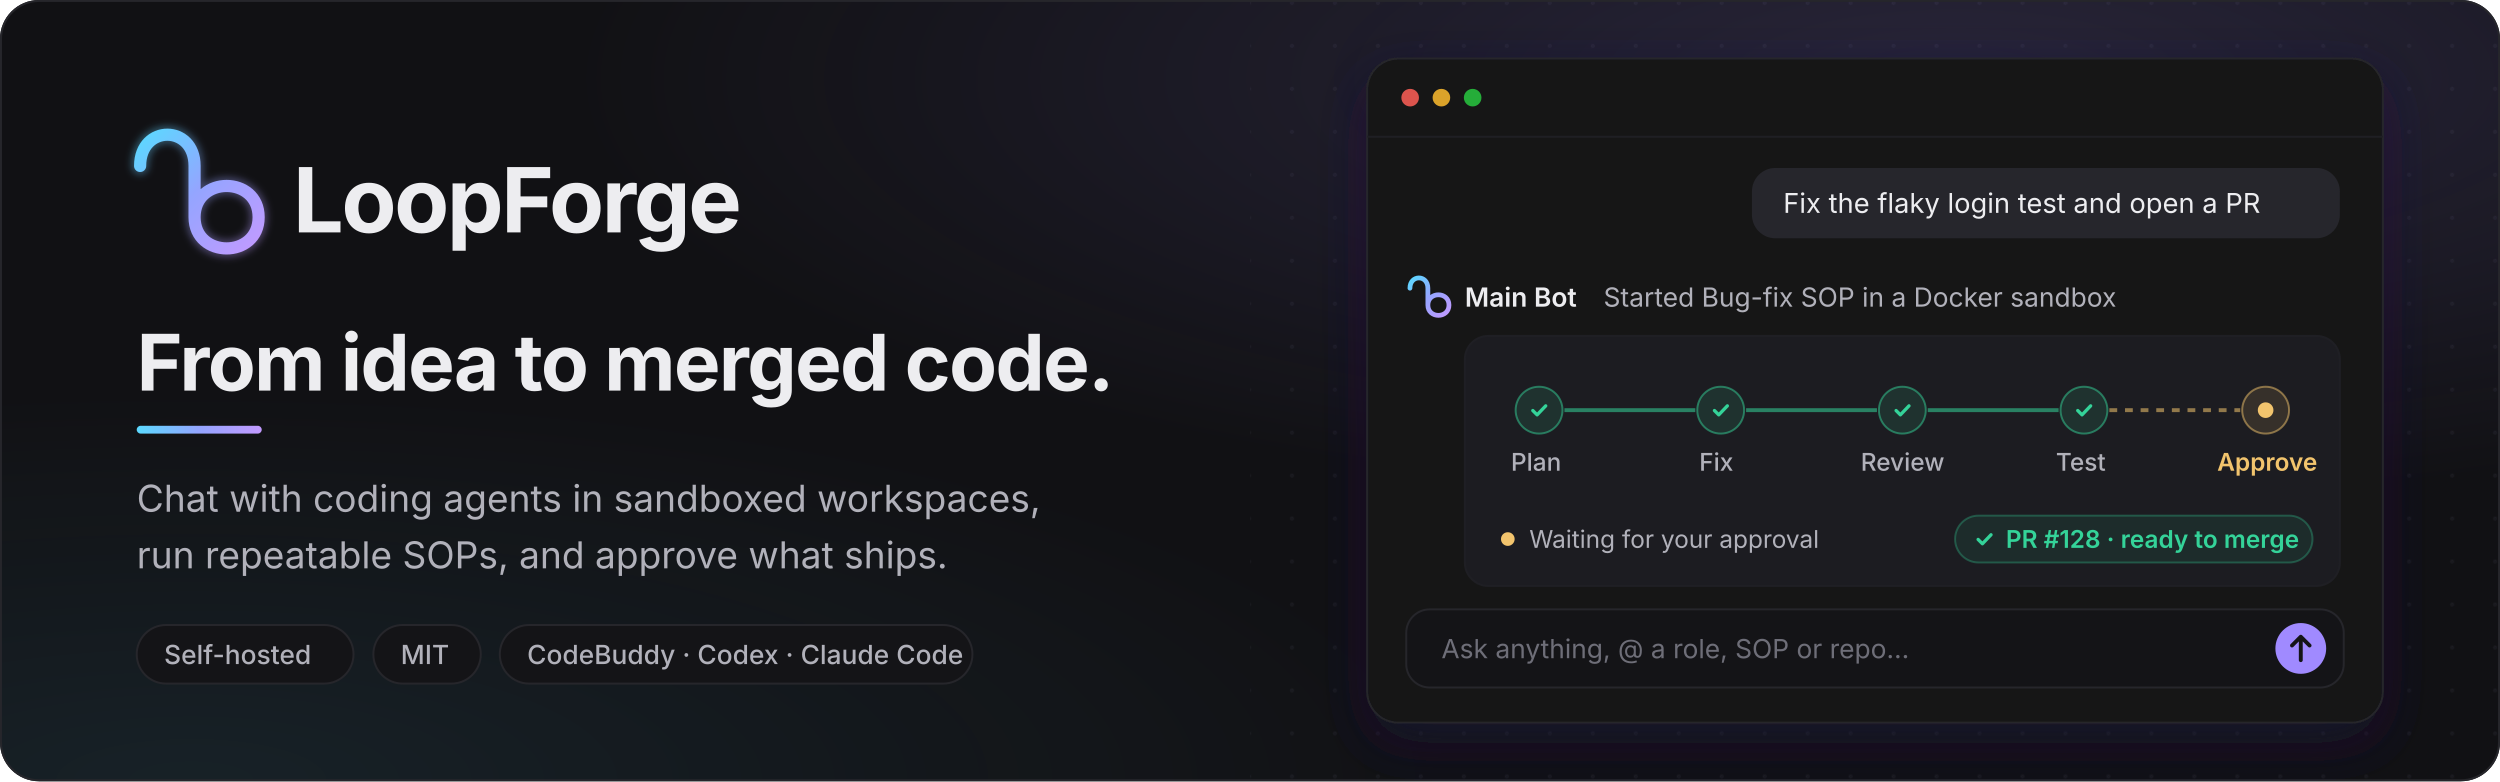
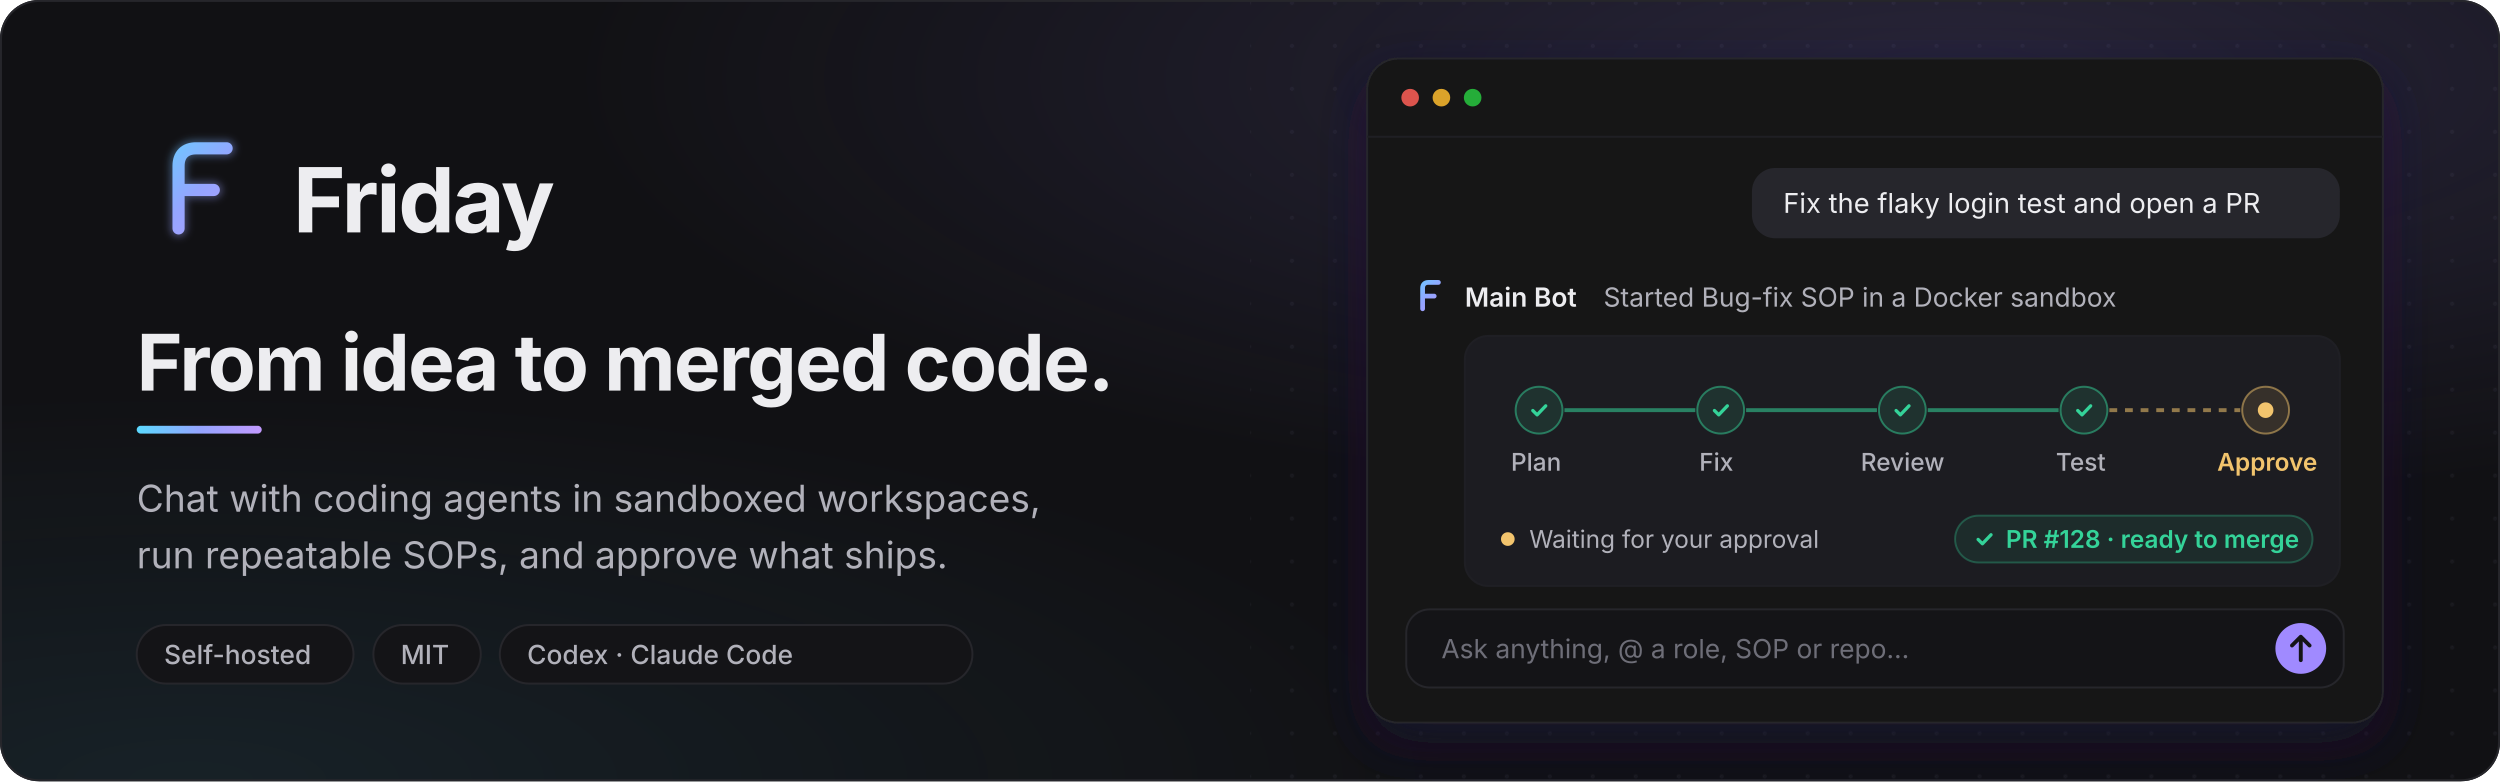
<svg xmlns="http://www.w3.org/2000/svg" width="1280" height="400" viewBox="0 0 1280 400" role="img" aria-labelledby="title">
  <defs>
    <linearGradient id="mark" x1="19" y1="20" x2="93" y2="93" gradientUnits="userSpaceOnUse">
      <stop stop-color="#5bd9ff" />
      <stop offset=".48" stop-color="#94a5ff" />
      <stop offset="1" stop-color="#c29aff" />
    </linearGradient>
    <linearGradient id="ink" x1="0" x2="1">
      <stop stop-color="#5bd9ff" />
      <stop offset=".5" stop-color="#94a5ff" />
      <stop offset="1" stop-color="#c29aff" />
    </linearGradient>
    <radialGradient id="g1" cx="0.78" cy="0.1" r="0.55">
      <stop stop-color="#a08aff" stop-opacity=".16" />
      <stop offset="1" stop-color="#a08aff" stop-opacity="0" />
    </radialGradient>
    <radialGradient id="g2" cx="0.08" cy="1" r="0.5">
      <stop stop-color="#5bd9ff" stop-opacity=".08" />
      <stop offset="1" stop-color="#5bd9ff" stop-opacity="0" />
    </radialGradient>
    <pattern id="dots" width="22" height="22" patternUnits="userSpaceOnUse">
      <circle cx="1.5" cy="1.5" r="1.1" fill="#1a1a1f" />
    </pattern>
    <filter id="shadow" x="-10%" y="-10%" width="120%" height="130%">
      <feDropShadow dx="0" dy="10" stdDeviation="14" flood-color="#1b1540" flood-opacity=".5" />
    </filter>
    <filter id="blur" x="-60%" y="-60%" width="220%" height="220%">
      <feGaussianBlur stdDeviation="2.4" />
    </filter>
    <clipPath id="frame">
      <rect width="1280" height="400" rx="20" />
    </clipPath>
  </defs>
  <g clip-path="url(#frame)">
    <rect width="1280" height="400" fill="#111114" />
    <rect x="640" width="640" height="400" fill="url(#dots)" opacity=".9" />
    <rect width="1280" height="400" fill="url(#g1)" />
    <rect width="1280" height="400" fill="url(#g2)" />
  </g>
  <rect x=".5" y=".5" width="1279" height="399" rx="19.5" fill="none" stroke="#26262b" />
  <g font-family="Inter, -apple-system, BlinkMacSystemFont, 'Segoe UI', 'PingFang SC', 'Noto Sans SC', 'Microsoft YaHei', sans-serif">
    <g transform="translate(66 62) scale(.82) translate(-12 -12)">
-       <path d="M53 72 C53 59 63 52.5 73 52.5 C83 52.5 93 59 93 72 C93 85 83 91.5 73 91.5 C63 91.5 53 85 53 72 C53 66.667 53 61.333 53 56 C53 50.667 53 45.333 53 40 C53 27 44.5 20.5 36 20.5 C27.5 20.5 19 27 19 40" stroke="url(#mark)" stroke-width="11" stroke-linecap="round" fill="none" opacity=".35" filter="url(#blur)" />
-       <path d="M53 72 C53 59 63 52.5 73 52.5 C83 52.5 93 59 93 72 C93 85 83 91.5 73 91.5 C63 91.5 53 85 53 72 C53 66.667 53 61.333 53 56 C53 50.667 53 45.333 53 40 C53 27 44.5 20.5 36 20.5 C27.5 20.5 19 27 19 40" stroke="url(#mark)" stroke-width="7.6" stroke-linecap="round" stroke-linejoin="round" fill="none" />
+       <path d="M43 79 V40 C43 33 47 29 54 29 H73 M43 55 H65" stroke="url(#mark)" stroke-width="11" stroke-linecap="round" fill="none" opacity=".35" filter="url(#blur)" />
+       <path d="M43 79 V40 C43 33 47 29 54 29 H73 M43 55 H65" stroke="url(#mark)" stroke-width="7.6" stroke-linecap="round" stroke-linejoin="round" fill="none" />
    </g>
-     <text x="150" y="119" fill="#ededf0" font-size="46" font-weight="700" letter-spacing="-1.2">LoopForge</text>
+     <text x="150" y="119" fill="#ededf0" font-size="46" font-weight="700" letter-spacing="-1.2">Friday</text>
    <text x="70" y="200" fill="#ededf0" font-size="40" font-weight="650" letter-spacing="-.8">From idea to merged code.</text>
    <rect x="70" y="218" width="64" height="4" rx="2" fill="url(#ink)" />
    <text x="70" y="262" fill="#b1b1ba" font-size="19">Chat with coding agents in sandboxed workspaces,</text>
    <text x="70" y="291" fill="#b1b1ba" font-size="19">run repeatable SOPs, and approve what ships.</text>
    <rect x="70" y="320" width="111" height="30" rx="15" fill="#141417" stroke="#26262b" />
    <text x="84" y="340" fill="#b1b1ba" font-size="13.5" font-weight="500">Self-hosted</text>
    <rect x="191.16" y="320" width="55" height="30" rx="15" fill="#141417" stroke="#26262b" />
    <text x="205.16" y="340" fill="#b1b1ba" font-size="13.5" font-weight="500">MIT</text>
    <rect x="255.89" y="320" width="242" height="30" rx="15" fill="#141417" stroke="#26262b" />
-     <text x="269.89" y="340" fill="#b1b1ba" font-size="13.5" font-weight="500">CodeBuddy · Codex · Claude Code</text>
+     <text x="269.89" y="340" fill="#b1b1ba" font-size="13.5" font-weight="500">Codex · Claude Code</text>
    <g filter="url(#shadow)">
      <rect x="700" y="30" width="520" height="340" rx="16" fill="#141417" stroke="#26262b" />
    </g>
    <circle cx="722" cy="50" r="4.5" fill="#ff5f57" opacity=".85" />
    <circle cx="738" cy="50" r="4.5" fill="#febc2e" opacity=".85" />
    <circle cx="754" cy="50" r="4.5" fill="#28c840" opacity=".85" />
    <path d="M700 70h520" stroke="#1f1f24" />
    <rect x="897" y="86" width="301" height="36" rx="12" fill="#26262c" />
    <text x="913" y="109" fill="#ededf0" font-size="14">Fix the flaky login test and open a PR</text>
    <g transform="translate(720 140) scale(.27) translate(-12 -12)">
-       <path d="M53 72 C53 59 63 52.5 73 52.5 C83 52.5 93 59 93 72 C93 85 83 91.5 73 91.5 C63 91.5 53 85 53 72 C53 66.667 53 61.333 53 56 C53 50.667 53 45.333 53 40 C53 27 44.5 20.5 36 20.5 C27.5 20.5 19 27 19 40" stroke="url(#mark)" stroke-width="9" stroke-linecap="round" fill="none" />
+       <path d="M43 79 V40 C43 33 47 29 54 29 H73 M43 55 H65" stroke="url(#mark)" stroke-width="9" stroke-linecap="round" fill="none" />
    </g>
    <text x="750" y="157" fill="#ededf0" font-size="13.5" font-weight="600">Main Bot</text>
    <text x="821" y="157" fill="#b1b1ba" font-size="13.5">Started Bug-fix SOP in a Docker sandbox</text>
    <rect x="750" y="172" width="448" height="128" rx="12" fill="#1c1c21" stroke="#1f1f24" />
    <path d="M801.0 210H868.0" stroke="#34d399" stroke-opacity=".55" stroke-width="2" />
    <path d="M894.0 210H961.0" stroke="#34d399" stroke-opacity=".55" stroke-width="2" />
    <path d="M987.0 210H1054.0" stroke="#34d399" stroke-opacity=".55" stroke-width="2" />
    <path d="M1080.0 210H1147.0" stroke="#f2c46d" stroke-opacity=".55" stroke-width="2" stroke-dasharray="4 4" />
    <circle cx="788.0" cy="210" r="12" fill="#34d399" fill-opacity=".12" stroke="#34d399" stroke-opacity=".5" />
    <path d="M784.8 210.2l2.2 2.2 4.4-4.6" fill="none" stroke="#34d399" stroke-width="1.7" stroke-linecap="round" stroke-linejoin="round" />
    <text x="773.6" y="241" fill="#b1b1ba" font-size="12.5" font-weight="500">Plan</text>
    <circle cx="881.0" cy="210" r="12" fill="#34d399" fill-opacity=".12" stroke="#34d399" stroke-opacity=".5" />
    <path d="M877.8 210.2l2.2 2.2 4.4-4.6" fill="none" stroke="#34d399" stroke-width="1.7" stroke-linecap="round" stroke-linejoin="round" />
    <text x="870.0" y="241" fill="#b1b1ba" font-size="12.5" font-weight="500">Fix</text>
    <circle cx="974.0" cy="210" r="12" fill="#34d399" fill-opacity=".12" stroke="#34d399" stroke-opacity=".5" />
    <path d="M970.8 210.2l2.2 2.2 4.4-4.6" fill="none" stroke="#34d399" stroke-width="1.7" stroke-linecap="round" stroke-linejoin="round" />
    <text x="952.7" y="241" fill="#b1b1ba" font-size="12.5" font-weight="500">Review</text>
    <circle cx="1067.0" cy="210" r="12" fill="#34d399" fill-opacity=".12" stroke="#34d399" stroke-opacity=".5" />
    <path d="M1063.8 210.2l2.2 2.2 4.4-4.6" fill="none" stroke="#34d399" stroke-width="1.7" stroke-linecap="round" stroke-linejoin="round" />
    <text x="1052.6" y="241" fill="#b1b1ba" font-size="12.5" font-weight="500">Test</text>
    <circle cx="1160.0" cy="210" r="12" fill="#f2c46d" fill-opacity=".12" stroke="#f2c46d" stroke-opacity=".5" />
    <circle cx="1160.0" cy="210" r="4" fill="#f2c46d" />
    <text x="1135.2" y="241" fill="#f2c46d" font-size="12.5" font-weight="600">Approve</text>
    <circle cx="772" cy="276" r="3.5" fill="#f2c46d" />
    <text x="783" y="280.5" fill="#b1b1ba" font-size="12.5">Waiting for your approval</text>
    <rect x="1001" y="264" width="183" height="24" rx="12" fill="#34d399" fill-opacity=".09" stroke="#34d399" stroke-opacity=".3" />
    <path d="M1012.8 276.2l2.2 2.2 4.4-4.6" fill="none" stroke="#34d399" stroke-width="1.7" stroke-linecap="round" stroke-linejoin="round" />
    <text x="1027" y="280.5" fill="#34d399" font-size="12.5" font-weight="600">PR #128 · ready to merge</text>
    <rect x="720" y="312" width="480" height="40" rx="12" fill="#141417" stroke="#26262b" />
    <text x="738" y="337" fill="#6e6e78" font-size="13.5">Ask anything, @ a role, SOP or repo…</text>
    <circle cx="1178" cy="332" r="13" fill="#a08aff" />
    <path d="M1178 338v-12m-4.5 4.5 4.5-4.5 4.5 4.5" fill="none" stroke="#141417" stroke-width="2" stroke-linecap="round" stroke-linejoin="round" />
  </g>
</svg>
